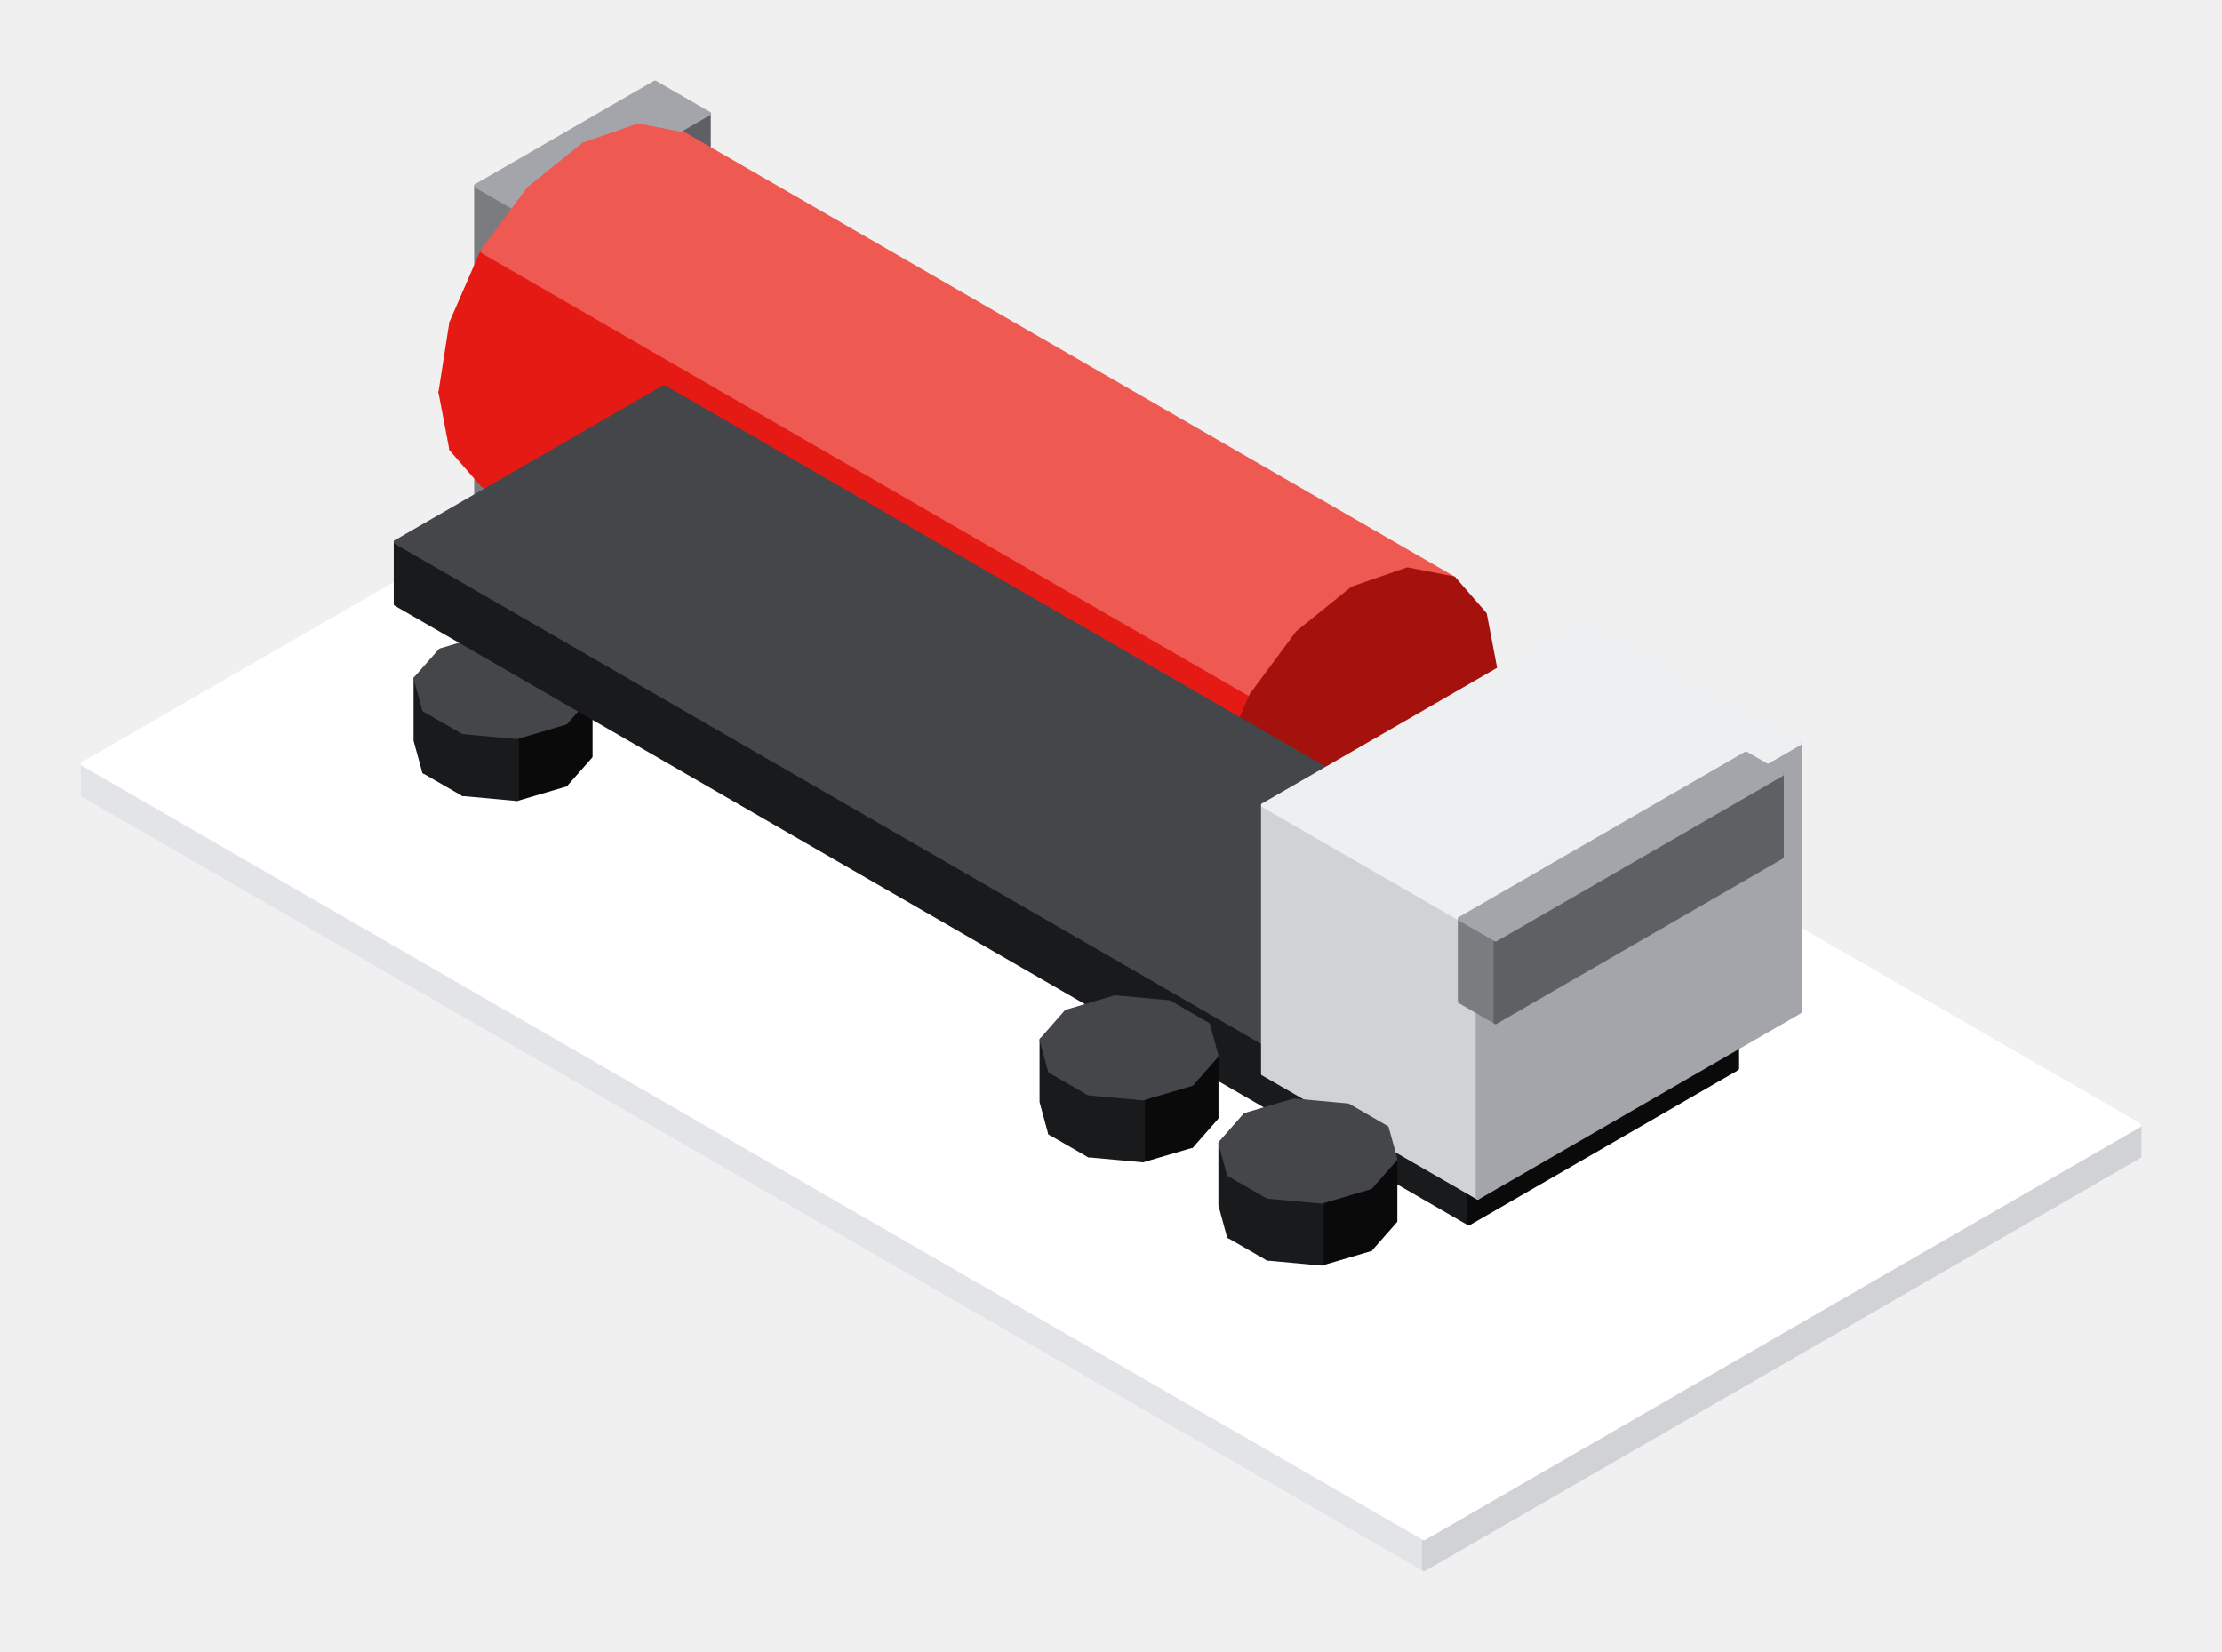
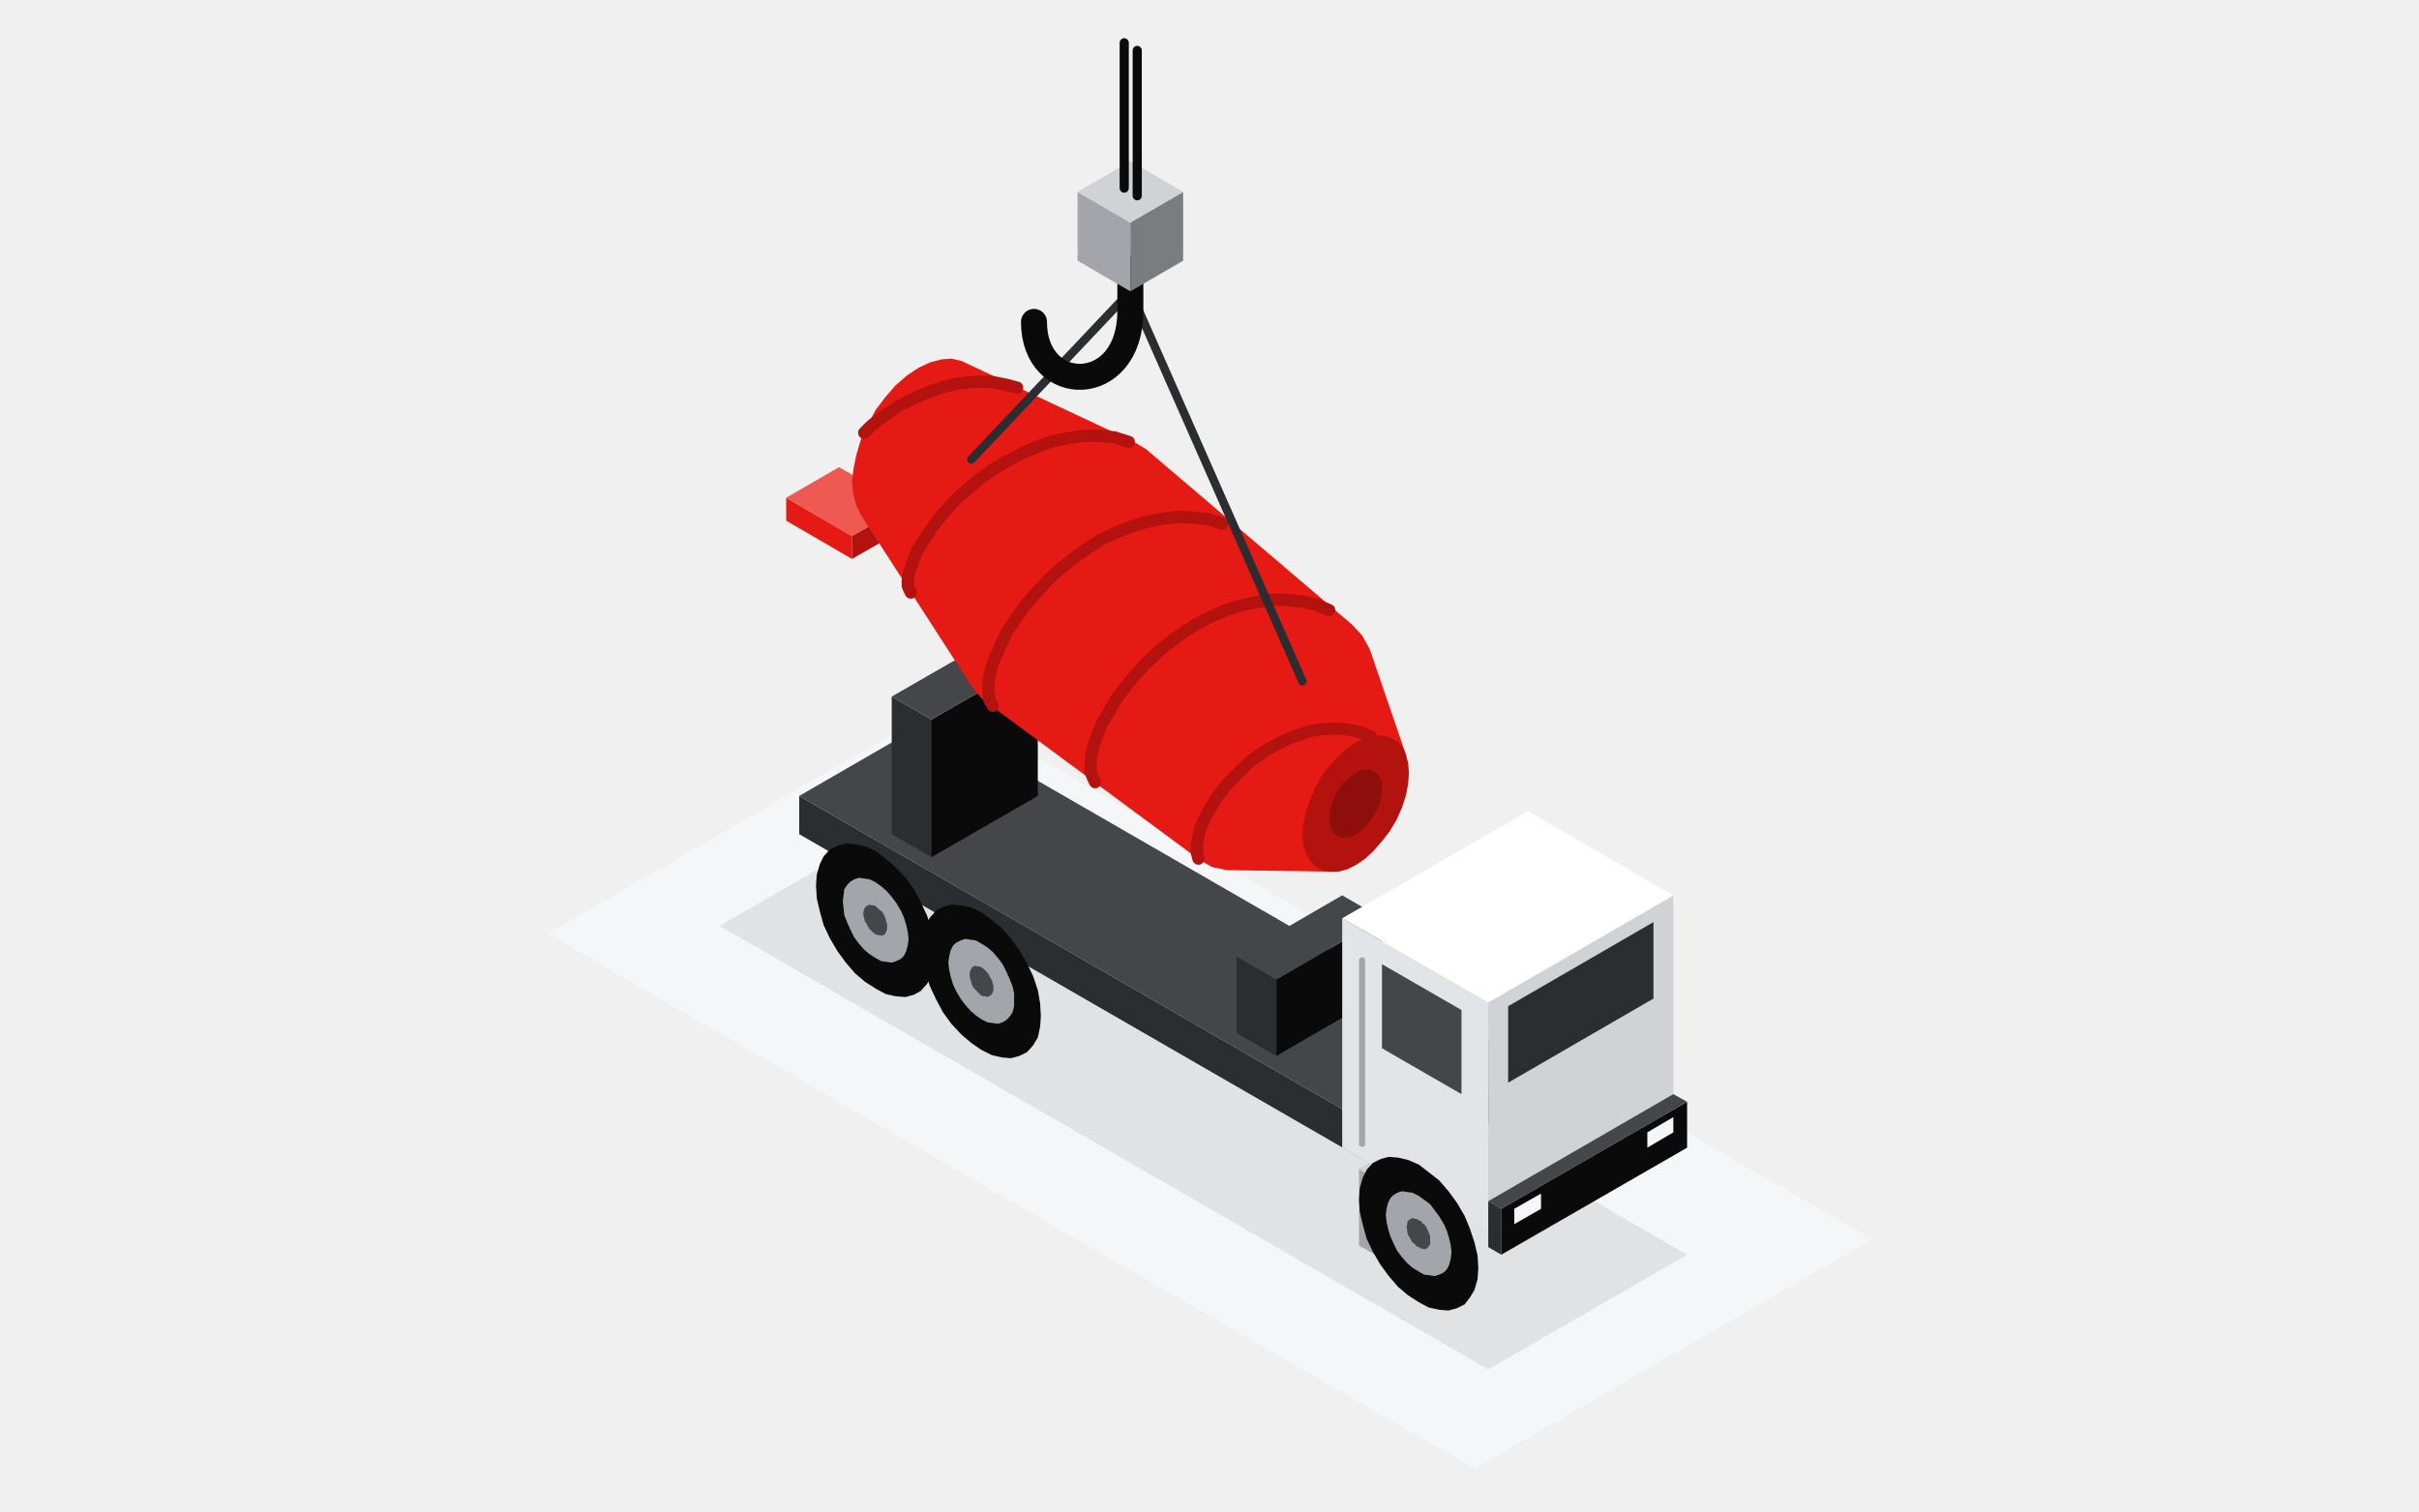
- <svg xmlns="http://www.w3.org/2000/svg" viewBox="-77.3 -34.0 215.2 160.0" preserveAspectRatio="xMidYMid meet">
-   <polygon points="-69.28,43.00 60.62,118.00 60.62,115.00 -69.28,40.00" fill="#E3E4E7" stroke="#E3E4E7" stroke-width="0.4" stroke-linejoin="round" />
-   <polygon points="129.90,78.00 60.62,118.00 60.62,115.00 129.90,75.00" fill="#D0D2D6" stroke="#D0D2D6" stroke-width="0.4" stroke-linejoin="round" />
-   <polygon points="0.00,0.00 129.90,75.00 60.62,115.00 -69.28,40.00" fill="#FFFFFF" stroke="#FFFFFF" stroke-width="0.4" stroke-linejoin="round" />
-   <polygon points="3.46,27.00 -1.26,28.39 -1.26,22.39 3.46,21.00" fill="#0A0A0B" stroke="#0A0A0B" stroke-width="0.4" stroke-linejoin="round" />
-   <polygon points="-1.26,28.39 -6.49,27.91 -6.49,21.91 -1.26,22.39" fill="#191A1C" stroke="#191A1C" stroke-width="0.4" stroke-linejoin="round" />
-   <polygon points="-6.49,27.91 -10.24,25.75 -10.24,19.75 -6.49,21.91" fill="#191A1C" stroke="#191A1C" stroke-width="0.4" stroke-linejoin="round" />
-   <polygon points="-10.24,25.75 -11.07,22.73 -11.07,16.73 -10.24,19.75" fill="#191A1C" stroke="#191A1C" stroke-width="0.4" stroke-linejoin="round" />
-   <polygon points="5.87,24.27 3.46,27.00 3.46,21.00 5.87,18.27" fill="#0A0A0B" stroke="#0A0A0B" stroke-width="0.4" stroke-linejoin="round" />
-   <polygon points="3.46,21.00 -1.26,22.39 -6.49,21.91 -10.24,19.75 -11.07,16.73 -8.66,14.00 -3.94,12.61 1.29,13.09 5.04,15.25 5.87,18.27" fill="#44464A" stroke="#44464A" stroke-width="0.4" stroke-linejoin="round" />
-   <polygon points="-31.18,18.00 -25.98,21.00 -25.98,-13.00 -31.18,-16.00" fill="#7A7C80" stroke="#7A7C80" stroke-width="0.4" stroke-linejoin="round" />
-   <polygon points="-8.66,11.00 -25.98,21.00 -25.98,-13.00 -8.66,-23.00" fill="#5E6064" stroke="#5E6064" stroke-width="0.4" stroke-linejoin="round" />
-   <polygon points="-13.86,-26.00 -8.66,-23.00 -25.98,-13.00 -31.18,-16.00" fill="#A3A5AA" stroke="#A3A5AA" stroke-width="0.4" stroke-linejoin="round" />
-   <polygon points="-22.52,42.00 -27.24,43.39 -27.24,37.39 -22.52,36.00" fill="#0A0A0B" stroke="#0A0A0B" stroke-width="0.4" stroke-linejoin="round" />
-   <polygon points="-27.24,43.39 -32.47,42.91 -32.47,36.91 -27.24,37.39" fill="#191A1C" stroke="#191A1C" stroke-width="0.4" stroke-linejoin="round" />
-   <polygon points="-32.47,42.91 -36.22,40.75 -36.22,34.75 -32.47,36.91" fill="#191A1C" stroke="#191A1C" stroke-width="0.4" stroke-linejoin="round" />
-   <polygon points="-36.22,40.75 -37.05,37.73 -37.05,31.73 -36.22,34.75" fill="#191A1C" stroke="#191A1C" stroke-width="0.4" stroke-linejoin="round" />
-   <polygon points="-20.11,39.27 -22.52,42.00 -22.52,36.00 -20.11,33.27" fill="#0A0A0B" stroke="#0A0A0B" stroke-width="0.4" stroke-linejoin="round" />
-   <polygon points="-22.52,36.00 -27.24,37.39 -32.47,36.91 -36.22,34.75 -37.05,31.73 -34.64,29.00 -29.92,27.61 -24.69,28.09 -20.94,30.25 -20.11,33.27" fill="#44464A" stroke="#44464A" stroke-width="0.4" stroke-linejoin="round" />
-   <polygon points="-34.64,4.00 39.84,47.00 40.89,40.27 -33.59,-2.73" fill="#E51A14" stroke="#E51A14" stroke-width="0.4" stroke-linejoin="round" />
-   <polygon points="-33.59,-2.73 40.89,40.27 43.90,33.34 -30.58,-9.66" fill="#E51A14" stroke="#E51A14" stroke-width="0.4" stroke-linejoin="round" />
-   <polygon points="-30.58,-9.66 43.90,33.34 48.39,27.28 -26.09,-15.72" fill="#EE5A51" stroke="#EE5A51" stroke-width="0.4" stroke-linejoin="round" />
-   <polygon points="-26.09,-15.72 48.39,27.28 53.69,23.00 -20.78,-20.00" fill="#EE5A51" stroke="#EE5A51" stroke-width="0.4" stroke-linejoin="round" />
-   <polygon points="-20.78,-20.00 53.69,23.00 59.00,21.16 -15.48,-21.84" fill="#EE5A51" stroke="#EE5A51" stroke-width="0.4" stroke-linejoin="round" />
-   <polygon points="-15.48,-21.84 59.00,21.16 63.49,22.03 -10.99,-20.97" fill="#EE5A51" stroke="#EE5A51" stroke-width="0.4" stroke-linejoin="round" />
-   <polygon points="-30.58,12.97 43.90,55.97 40.89,52.51 -33.59,9.51" fill="#E51A14" stroke="#E51A14" stroke-width="0.4" stroke-linejoin="round" />
-   <polygon points="-33.59,9.51 40.89,52.51 39.84,47.00 -34.64,4.00" fill="#E51A14" stroke="#E51A14" stroke-width="0.4" stroke-linejoin="round" />
-   <polygon points="39.84,47.00 40.89,40.27 43.90,33.34 48.39,27.28 53.69,23.00 59.00,21.16 63.49,22.03 66.50,25.49 67.55,31.00 66.50,37.73 63.49,44.66 59.00,50.72 53.69,55.00 48.39,56.84 43.90,55.97 40.89,52.51" fill="#A5110D" stroke="#A5110D" stroke-width="0.4" stroke-linejoin="round" />
-   <polygon points="-38.97,24.50 64.95,84.50 64.95,78.50 -38.97,18.50" fill="#191A1C" stroke="#191A1C" stroke-width="0.4" stroke-linejoin="round" />
-   <polygon points="90.93,69.50 64.95,84.50 64.95,78.50 90.93,63.50" fill="#0A0A0B" stroke="#0A0A0B" stroke-width="0.4" stroke-linejoin="round" />
-   <polygon points="-12.99,3.50 90.93,63.50 64.95,78.50 -38.97,18.50" fill="#44464A" stroke="#44464A" stroke-width="0.4" stroke-linejoin="round" />
-   <polygon points="64.09,62.00 59.36,63.39 59.36,57.39 64.09,56.00" fill="#0A0A0B" stroke="#0A0A0B" stroke-width="0.4" stroke-linejoin="round" />
-   <polygon points="59.36,63.39 54.13,62.91 54.13,56.91 59.36,57.39" fill="#191A1C" stroke="#191A1C" stroke-width="0.4" stroke-linejoin="round" />
-   <polygon points="54.13,62.91 50.38,60.75 50.38,54.75 54.13,56.91" fill="#191A1C" stroke="#191A1C" stroke-width="0.4" stroke-linejoin="round" />
-   <polygon points="50.38,60.75 49.56,57.73 49.56,51.73 50.38,54.75" fill="#191A1C" stroke="#191A1C" stroke-width="0.4" stroke-linejoin="round" />
-   <polygon points="66.49,59.27 64.09,62.00 64.09,56.00 66.49,53.27" fill="#0A0A0B" stroke="#0A0A0B" stroke-width="0.4" stroke-linejoin="round" />
-   <polygon points="64.09,56.00 59.36,57.39 54.13,56.91 50.38,54.75 49.56,51.73 51.96,49.00 56.68,47.61 61.92,48.09 65.66,50.25 66.49,53.27" fill="#44464A" stroke="#44464A" stroke-width="0.4" stroke-linejoin="round" />
-   <polygon points="81.41,72.00 76.69,73.39 76.69,67.39 81.41,66.00" fill="#0A0A0B" stroke="#0A0A0B" stroke-width="0.4" stroke-linejoin="round" />
-   <polygon points="76.69,73.39 71.45,72.91 71.45,66.91 76.69,67.39" fill="#191A1C" stroke="#191A1C" stroke-width="0.4" stroke-linejoin="round" />
-   <polygon points="71.45,72.91 67.71,70.75 67.71,64.75 71.45,66.91" fill="#191A1C" stroke="#191A1C" stroke-width="0.4" stroke-linejoin="round" />
-   <polygon points="67.71,70.75 66.88,67.73 66.88,61.73 67.71,64.75" fill="#191A1C" stroke="#191A1C" stroke-width="0.4" stroke-linejoin="round" />
-   <polygon points="83.81,69.27 81.41,72.00 81.41,66.00 83.81,63.27" fill="#0A0A0B" stroke="#0A0A0B" stroke-width="0.4" stroke-linejoin="round" />
-   <polygon points="81.41,66.00 76.69,67.39 71.45,66.91 67.71,64.75 66.88,61.73 69.28,59.00 74.00,57.61 79.24,58.09 82.98,60.25 83.81,63.27" fill="#44464A" stroke="#44464A" stroke-width="0.4" stroke-linejoin="round" />
-   <polygon points="38.11,77.00 33.38,78.39 33.38,72.39 38.11,71.00" fill="#0A0A0B" stroke="#0A0A0B" stroke-width="0.4" stroke-linejoin="round" />
-   <polygon points="33.38,78.39 28.15,77.91 28.15,71.91 33.38,72.39" fill="#191A1C" stroke="#191A1C" stroke-width="0.4" stroke-linejoin="round" />
-   <polygon points="28.15,77.91 24.40,75.75 24.40,69.75 28.15,71.91" fill="#191A1C" stroke="#191A1C" stroke-width="0.4" stroke-linejoin="round" />
-   <polygon points="24.40,75.75 23.58,72.73 23.58,66.73 24.40,69.75" fill="#191A1C" stroke="#191A1C" stroke-width="0.4" stroke-linejoin="round" />
-   <polygon points="40.51,74.27 38.11,77.00 38.11,71.00 40.51,68.27" fill="#0A0A0B" stroke="#0A0A0B" stroke-width="0.4" stroke-linejoin="round" />
-   <polygon points="38.11,71.00 33.38,72.39 28.15,71.91 24.40,69.75 23.58,66.73 25.98,64.00 30.70,62.61 35.94,63.09 39.68,65.25 40.51,68.27" fill="#44464A" stroke="#44464A" stroke-width="0.4" stroke-linejoin="round" />
-   <polygon points="45.03,70.00 65.82,82.00 65.82,56.00 45.03,44.00" fill="#D0D2D6" stroke="#D0D2D6" stroke-width="0.4" stroke-linejoin="round" />
-   <polygon points="96.99,64.00 65.82,82.00 65.82,56.00 96.99,38.00" fill="#A3A5AA" stroke="#A3A5AA" stroke-width="0.4" stroke-linejoin="round" />
-   <polygon points="76.21,26.00 96.99,38.00 65.82,56.00 45.03,44.00" fill="#EEEFF1" stroke="#EEEFF1" stroke-width="0.4" stroke-linejoin="round" />
-   <polygon points="55.43,87.00 50.70,88.39 50.70,82.39 55.43,81.00" fill="#0A0A0B" stroke="#0A0A0B" stroke-width="0.4" stroke-linejoin="round" />
-   <polygon points="50.70,88.39 45.47,87.91 45.47,81.91 50.70,82.39" fill="#191A1C" stroke="#191A1C" stroke-width="0.4" stroke-linejoin="round" />
-   <polygon points="45.47,87.91 41.72,85.75 41.72,79.75 45.47,81.91" fill="#191A1C" stroke="#191A1C" stroke-width="0.4" stroke-linejoin="round" />
-   <polygon points="41.72,85.75 40.90,82.73 40.90,76.73 41.72,79.75" fill="#191A1C" stroke="#191A1C" stroke-width="0.4" stroke-linejoin="round" />
-   <polygon points="57.83,84.27 55.43,87.00 55.43,81.00 57.83,78.27" fill="#0A0A0B" stroke="#0A0A0B" stroke-width="0.4" stroke-linejoin="round" />
-   <polygon points="55.43,81.00 50.70,82.39 45.47,81.91 41.72,79.75 40.90,76.73 43.30,74.00 48.02,72.61 53.26,73.09 57.00,75.25 57.83,78.27" fill="#44464A" stroke="#44464A" stroke-width="0.4" stroke-linejoin="round" />
-   <polygon points="64.09,63.00 67.55,65.00 67.55,57.00 64.09,55.00" fill="#7A7C80" stroke="#7A7C80" stroke-width="0.4" stroke-linejoin="round" />
-   <polygon points="95.26,49.00 67.55,65.00 67.55,57.00 95.26,41.00" fill="#5E6064" stroke="#5E6064" stroke-width="0.4" stroke-linejoin="round" />
-   <polygon points="91.80,39.00 95.26,41.00 67.55,57.00 64.09,55.00" fill="#A3A5AA" stroke="#A3A5AA" stroke-width="0.4" stroke-linejoin="round" />
+ <svg xmlns="http://www.w3.org/2000/svg" viewBox="-125.3 -107.1 316.3 197.7">
+   <polygon points="-1.7,-15.0 119.5,55.0 67.5,85.0 -53.7,15.0" fill="#F5F6F7" />
+   <polygon points="-5.2,-1.0 95.3,57.0 69.3,72.0 -31.2,14.0" fill="#D0D2D6" opacity=".55" />
+   <polygon points="-20.8,2.0 57.2,47.0 57.2,42.0 -20.8,-3.0" fill="#2C2D30" />
+   <polygon points="74.5,37.0 57.2,47.0 57.2,42.0 74.5,32.0" fill="#0A0A0B" />
+   <polygon points="-3.5,-13.0 74.5,32.0 57.2,42.0 -20.8,-3.0" fill="#44464A" />
+   <polygon points="-8.7,2.0 -3.5,5.0 -3.5,-13.0 -8.7,-16.0" fill="#2C2D30" />
+   <polygon points="10.4,-3.0 -3.5,5.0 -3.5,-13.0 10.4,-21.0" fill="#0A0A0B" />
+   <polygon points="5.2,-24.0 10.4,-21.0 -3.5,-13.0 -8.7,-16.0" fill="#44464A" />
+   <polygon points="36.4,28.0 41.6,31.0 41.6,21.0 36.4,18.0" fill="#2C2D30" />
+   <polygon points="55.4,23.0 41.6,31.0 41.6,21.0 55.4,13.0" fill="#0A0A0B" />
+   <polygon points="50.2,10.0 55.4,13.0 41.6,21.0 36.4,18.0" fill="#44464A" />
+   <polygon points="-22.5,-39.0 -13.9,-34.0 -13.9,-37.0 -22.5,-42.0" fill="#E51A14" />
+   <polygon points="-6.9,-38.0 -13.9,-34.0 -13.9,-37.0 -6.9,-41.0" fill="#B3120F" />
+   <polygon points="-15.6,-46.0 -6.9,-41.0 -13.9,-37.0 -22.5,-42.0" fill="#EE5A51" />
+   <polygon points="-13.9,-44.0 -13.7,-45.8 -13.3,-47.7 -12.7,-49.7 -11.8,-51.6 -10.8,-53.5 -9.5,-55.2 -8.2,-56.7 -6.7,-58.0 -5.2,-59.0 -3.7,-59.7 -2.2,-60.1 -0.9,-60.2 0.4,-59.9 22.8,-49.4 24.5,-48.4 51.5,-25.4 52.8,-24.0 53.8,-22.2 58.5,-8.5 58.8,-7.3 58.9,-6.0 58.8,-4.5 58.5,-3.0 58.0,-1.5 57.3,0.1 56.4,1.6 55.4,2.9 54.3,4.2 53.2,5.2 52.0,6.0 50.8,6.6 49.6,6.9 48.5,6.9 35.1,6.7 33.2,6.3 31.6,5.4 3.2,-15.6 1.9,-17.1 -12.7,-39.7 -13.3,-40.9 -13.7,-42.3" fill="#E51A14" />
+   <path d="M-12.3,-50.5 L-11.4,-51.4 L-10.3,-52.3 L-9.1,-53.1 L-7.8,-54.0 L-6.4,-54.7 L-4.9,-55.4 L-3.4,-56.0 L-1.9,-56.5 L-0.3,-56.9 L1.4,-57.1 L3.0,-57.2 L4.6,-57.1 L6.2,-56.8 L7.7,-56.4" stroke="#B3120F" stroke-width="1.6" fill="none" stroke-linecap="round" />
+   <path d="M4.5,-14.8 L4.1,-15.5 L4.0,-16.4 L3.9,-17.5 L4.1,-18.7 L4.4,-20.1 L5.0,-21.5 L5.7,-23.1 L6.5,-24.7 L7.6,-26.3 L8.8,-28.0 L10.2,-29.6 L11.7,-31.2 L13.3,-32.7 L15.1,-34.1 L16.9,-35.4 L18.8,-36.6 L20.8,-37.5 L22.8,-38.3 L24.9,-38.9 L26.9,-39.3 L28.9,-39.5 L30.8,-39.4 L32.7,-39.2 L34.5,-38.6" stroke="#B3120F" stroke-width="1.6" fill="none" stroke-linecap="round" />
+   <path d="M31.4,5.2 L31.2,4.4 L31.2,3.4 L31.4,2.3 L31.7,1.1 L32.3,-0.2 L33.0,-1.5 L33.8,-2.8 L34.8,-4.1 L35.9,-5.3 L37.1,-6.5 L38.4,-7.7 L39.8,-8.7 L41.2,-9.5 L42.7,-10.3 L44.2,-10.9 L45.7,-11.4 L47.2,-11.7 L48.7,-11.8 L50.1,-11.8 L51.4,-11.6 L52.7,-11.3 L53.9,-10.8" stroke="#B3120F" stroke-width="1.6" fill="none" stroke-linecap="round" />
+   <path d="M-6.2,-29.6 L-6.4,-30.0 L-6.6,-30.5 L-6.6,-31.1 L-6.5,-31.9 L-6.2,-32.9 L-5.8,-34.0 L-5.3,-35.2 L-4.5,-36.5 L-3.6,-37.8 L-2.6,-39.2 L-1.4,-40.6 L-0.1,-42.0 L1.4,-43.3 L3.0,-44.6 L4.7,-45.8 L6.6,-46.9 L8.5,-47.9 L10.4,-48.7 L12.4,-49.4 L14.4,-49.8 L16.5,-50.1 L18.5,-50.1 L20.4,-49.9 L22.3,-49.3" stroke="#B3120F" stroke-width="1.6" fill="none" stroke-linecap="round" />
+   <path d="M17.9,-4.8 L17.6,-5.4 L17.3,-6.2 L17.3,-7.2 L17.4,-8.4 L17.7,-9.6 L18.2,-11.0 L18.8,-12.5 L19.7,-14.0 L20.6,-15.6 L21.8,-17.2 L23.1,-18.8 L24.5,-20.3 L26.1,-21.8 L27.8,-23.2 L29.6,-24.5 L31.4,-25.6 L33.4,-26.6 L35.3,-27.4 L37.3,-28.0 L39.3,-28.4 L41.3,-28.7 L43.2,-28.6 L45.0,-28.4 L46.8,-28.0 L48.5,-27.3" stroke="#B3120F" stroke-width="1.6" fill="none" stroke-linecap="round" />
+   <polygon points="45.0,2.0 45.1,0.6 45.5,-1.0 46.0,-2.5 46.7,-4.1 47.5,-5.6 48.5,-6.9 49.6,-8.1 50.8,-9.2 52.0,-10.0 53.2,-10.6 54.3,-10.9 55.4,-10.9 56.4,-10.7 57.3,-10.2 58.0,-9.5 58.5,-8.5 58.8,-7.3 58.9,-6.0 58.8,-4.6 58.5,-3.0 58.0,-1.5 57.3,0.1 56.4,1.6 55.4,2.9 54.3,4.1 53.2,5.2 52.0,6.0 50.8,6.6 49.6,6.9 48.5,6.9 47.5,6.7 46.7,6.2 46.0,5.5 45.5,4.5 45.1,3.3" fill="#B3120F" />
+   <polygon points="48.5,0.0 48.6,-0.7 48.7,-1.5 49.0,-2.3 49.3,-3.0 49.7,-3.8 50.2,-4.5 50.8,-5.1 51.4,-5.6 52.0,-6.0 52.6,-6.3 53.1,-6.4 53.7,-6.5 54.2,-6.3 54.6,-6.1 55.0,-5.7 55.2,-5.2 55.4,-4.7 55.4,-4.0 55.4,-3.3 55.2,-2.5 55.0,-1.7 54.6,-1.0 54.2,-0.2 53.7,0.5 53.1,1.1 52.6,1.6 52.0,2.0 51.4,2.3 50.8,2.4 50.2,2.5 49.7,2.3 49.3,2.1 49.0,1.7 48.7,1.2 48.6,0.7" fill="#8E0E0B" />
+   <line x1="1.7" y1="-47.0" x2="22.5" y2="-69.0" stroke="#2C2D30" stroke-width="1.1" stroke-linecap="round" />
+   <line x1="45.0" y1="-18.0" x2="22.5" y2="-69.0" stroke="#2C2D30" stroke-width="1.1" stroke-linecap="round" />
+   <path d="M22.5,-72.0 v5.6 c0,11.2 -12.6,11.2 -12.6,1.4" stroke="#0A0A0B" stroke-width="3.4" fill="none" stroke-linecap="round" />
+   <polygon points="15.6,-73.0 22.5,-69.0 22.5,-78.0 15.6,-82.0" fill="#A3A5AA" />
+   <polygon points="29.4,-73.0 22.5,-69.0 22.5,-78.0 29.4,-82.0" fill="#7A7C80" />
+   <polygon points="22.5,-86.0 29.4,-82.0 22.5,-78.0 15.6,-82.0" fill="#D0D2D6" />
+   <line x1="21.7" y1="-82.5" x2="21.7" y2="-101.5" stroke="#0A0A0B" stroke-width="1.2" stroke-linecap="round" />
+   <line x1="23.4" y1="-81.5" x2="23.4" y2="-100.5" stroke="#0A0A0B" stroke-width="1.2" stroke-linecap="round" />
+   <polygon points="50.2,43.0 69.3,54.0 69.3,24.0 50.2,13.0" fill="#E3E4E7" />
+   <polygon points="93.5,40.0 69.3,54.0 69.3,24.0 93.5,10.0" fill="#D0D2D6" />
+   <polygon points="74.5,-1.0 93.5,10.0 69.3,24.0 50.2,13.0" fill="#FFFFFF" />
+   <polygon points="90.9,23.5 71.9,34.5 71.9,24.5 90.9,13.5" fill="#2C2D30" />
+   <polygon points="55.4,30.0 65.8,36.0 65.8,25.0 55.4,19.0" fill="#44464A" />
+   <line x1="52.8" y1="42.5" x2="52.8" y2="18.5" stroke="#A3A5AA" stroke-width="0.8" stroke-linecap="round" />
+   <polygon points="69.3,56.0 71.0,57.0 71.0,51.0 69.3,50.0" fill="#2C2D30" />
+   <polygon points="95.3,43.0 71.0,57.0 71.0,51.0 95.3,37.0" fill="#0A0A0B" />
+   <polygon points="93.5,36.0 95.3,37.0 71.0,51.0 69.3,50.0" fill="#44464A" />
+   <polygon points="93.5,41.0 90.1,43.0 90.1,41.0 93.5,39.0" fill="#F5F6F7" />
+   <polygon points="76.2,51.0 72.7,53.0 72.7,51.0 76.2,49.0" fill="#F5F6F7" />
+   <polygon points="52.4,55.8 61.1,60.8 61.1,50.8 52.4,45.8" fill="#A3A5AA" />
+   <polygon points="62.4,60.0 61.1,60.8 61.1,50.8 62.4,50.0" fill="#7A7C80" />
+   <polygon points="53.7,45.0 62.4,50.0 61.1,50.8 52.4,45.8" fill="#D0D2D6" />
+   <polygon points="-3.0,17.8 -3.1,16.1 -3.5,14.4 -4.1,12.6 -4.9,10.9 -5.8,9.2 -6.9,7.7 -8.2,6.3 -9.5,5.2 -10.8,4.2 -12.2,3.6 -13.5,3.3 -14.7,3.2 -15.8,3.5 -16.8,4.0 -17.6,4.9 -18.1,5.9 -18.5,7.3 -18.6,8.7 -18.5,10.4 -18.1,12.1 -17.6,13.9 -16.8,15.6 -15.8,17.3 -14.7,18.8 -13.5,20.2 -12.2,21.3 -10.8,22.2 -9.5,22.9 -8.2,23.2 -6.9,23.3 -5.8,23.0 -4.9,22.5 -4.1,21.6 -3.5,20.6 -3.1,19.2" fill="#0A0A0B" />
+   <polygon points="-6.5,15.7 -6.6,14.8 -6.8,13.9 -7.1,12.9 -7.5,12.0 -8.1,11.0 -8.7,10.2 -9.4,9.4 -10.1,8.8 -10.8,8.3 -11.6,7.9 -12.3,7.8 -13.0,7.7 -13.6,7.9 -14.1,8.2 -14.5,8.6 -14.9,9.2 -15.0,10.0 -15.1,10.8 -15.0,11.7 -14.9,12.6 -14.5,13.6 -14.1,14.5 -13.6,15.5 -13.0,16.3 -12.3,17.1 -11.6,17.7 -10.8,18.2 -10.1,18.6 -9.4,18.7 -8.7,18.8 -8.1,18.6 -7.5,18.3 -7.1,17.9 -6.8,17.3 -6.6,16.5" fill="#A3A5AA" />
+   <polygon points="-9.3,14.1 -9.3,13.8 -9.4,13.5 -9.5,13.1 -9.6,12.8 -9.8,12.4 -10.0,12.1 -10.3,11.9 -10.6,11.6 -10.8,11.4 -11.1,11.3 -11.4,11.3 -11.6,11.2 -11.8,11.3 -12.0,11.4 -12.2,11.6 -12.3,11.8 -12.4,12.1 -12.4,12.4 -12.4,12.7 -12.3,13.0 -12.2,13.4 -12.0,13.7 -11.8,14.1 -11.6,14.4 -11.4,14.6 -11.1,14.9 -10.8,15.1 -10.6,15.2 -10.3,15.2 -10.0,15.3 -9.8,15.2 -9.6,15.1 -9.5,14.9 -9.4,14.7 -9.3,14.4" fill="#44464A" />
+   <polygon points="10.8,25.8 10.7,24.1 10.4,22.4 9.8,20.6 9.0,18.9 8.0,17.2 6.9,15.7 5.7,14.3 4.4,13.2 3.0,12.2 1.7,11.6 0.4,11.3 -0.9,11.2 -2.0,11.5 -2.9,12.0 -3.7,12.9 -4.3,13.9 -4.6,15.3 -4.8,16.8 -4.6,18.4 -4.3,20.1 -3.7,21.9 -2.9,23.6 -2.0,25.3 -0.9,26.8 0.4,28.2 1.7,29.3 3.0,30.2 4.4,30.9 5.7,31.2 6.9,31.3 8.0,31.0 9.0,30.5 9.8,29.6 10.4,28.6 10.7,27.2" fill="#0A0A0B" />
+   <polygon points="7.3,23.7 7.3,22.8 7.1,21.9 6.7,20.9 6.3,20.0 5.8,19.0 5.2,18.2 4.5,17.4 3.8,16.8 3.0,16.3 2.3,15.9 1.6,15.8 0.9,15.7 0.3,15.9 -0.3,16.2 -0.7,16.6 -1.0,17.2 -1.2,18.0 -1.3,18.8 -1.2,19.7 -1.0,20.6 -0.7,21.6 -0.3,22.5 0.3,23.5 0.9,24.3 1.6,25.1 2.3,25.7 3.0,26.2 3.8,26.6 4.5,26.7 5.2,26.8 5.8,26.6 6.3,26.3 6.7,25.9 7.1,25.3 7.3,24.5" fill="#A3A5AA" />
+   <polygon points="4.6,22.1 4.6,21.8 4.5,21.5 4.4,21.1 4.2,20.8 4.0,20.4 3.8,20.1 3.6,19.9 3.3,19.6 3.0,19.4 2.8,19.3 2.5,19.3 2.3,19.2 2.0,19.3 1.8,19.4 1.7,19.6 1.6,19.8 1.5,20.1 1.5,20.4 1.5,20.7 1.6,21.0 1.7,21.4 1.8,21.7 2.0,22.1 2.3,22.4 2.5,22.6 2.8,22.9 3.0,23.1 3.3,23.2 3.6,23.2 3.8,23.3 4.0,23.2 4.2,23.1 4.4,22.9 4.5,22.7 4.6,22.4" fill="#44464A" />
+   <polygon points="68.0,58.8 67.9,57.1 67.5,55.4 66.9,53.6 66.2,51.9 65.2,50.2 64.1,48.7 62.9,47.3 61.5,46.2 60.2,45.2 58.8,44.6 57.5,44.3 56.3,44.2 55.2,44.5 54.2,45.0 53.4,45.9 52.9,46.9 52.5,48.3 52.4,49.8 52.5,51.4 52.9,53.1 53.4,54.9 54.2,56.6 55.2,58.3 56.3,59.8 57.5,61.2 58.8,62.3 60.2,63.2 61.5,63.9 62.9,64.2 64.1,64.3 65.2,64.0 66.2,63.5 66.9,62.6 67.5,61.6 67.9,60.2" fill="#0A0A0B" />
+   <polygon points="64.5,56.7 64.4,55.8 64.2,54.9 63.9,53.9 63.5,53.0 62.9,52.0 62.3,51.2 61.7,50.4 60.9,49.8 60.2,49.3 59.4,48.9 58.7,48.8 58.0,48.7 57.4,48.9 56.9,49.2 56.5,49.6 56.2,50.2 56.0,51.0 55.9,51.8 56.0,52.7 56.2,53.6 56.5,54.6 56.9,55.5 57.4,56.5 58.0,57.3 58.7,58.1 59.4,58.7 60.2,59.2 60.9,59.6 61.7,59.7 62.3,59.8 62.9,59.6 63.5,59.3 63.9,58.9 64.2,58.3 64.4,57.5" fill="#A3A5AA" />
+   <polygon points="61.7,55.2 61.7,54.8 61.7,54.5 61.5,54.1 61.4,53.8 61.2,53.4 61.0,53.1 60.7,52.9 60.5,52.6 60.2,52.5 59.9,52.3 59.7,52.3 59.4,52.2 59.2,52.3 59.0,52.4 58.8,52.6 58.7,52.8 58.7,53.1 58.6,53.4 58.7,53.7 58.7,54.0 58.8,54.4 59.0,54.7 59.2,55.1 59.4,55.4 59.7,55.6 59.9,55.9 60.2,56.0 60.5,56.2 60.7,56.2 61.0,56.3 61.2,56.2 61.4,56.1 61.5,55.9 61.7,55.7 61.7,55.4" fill="#44464A" />
</svg>
